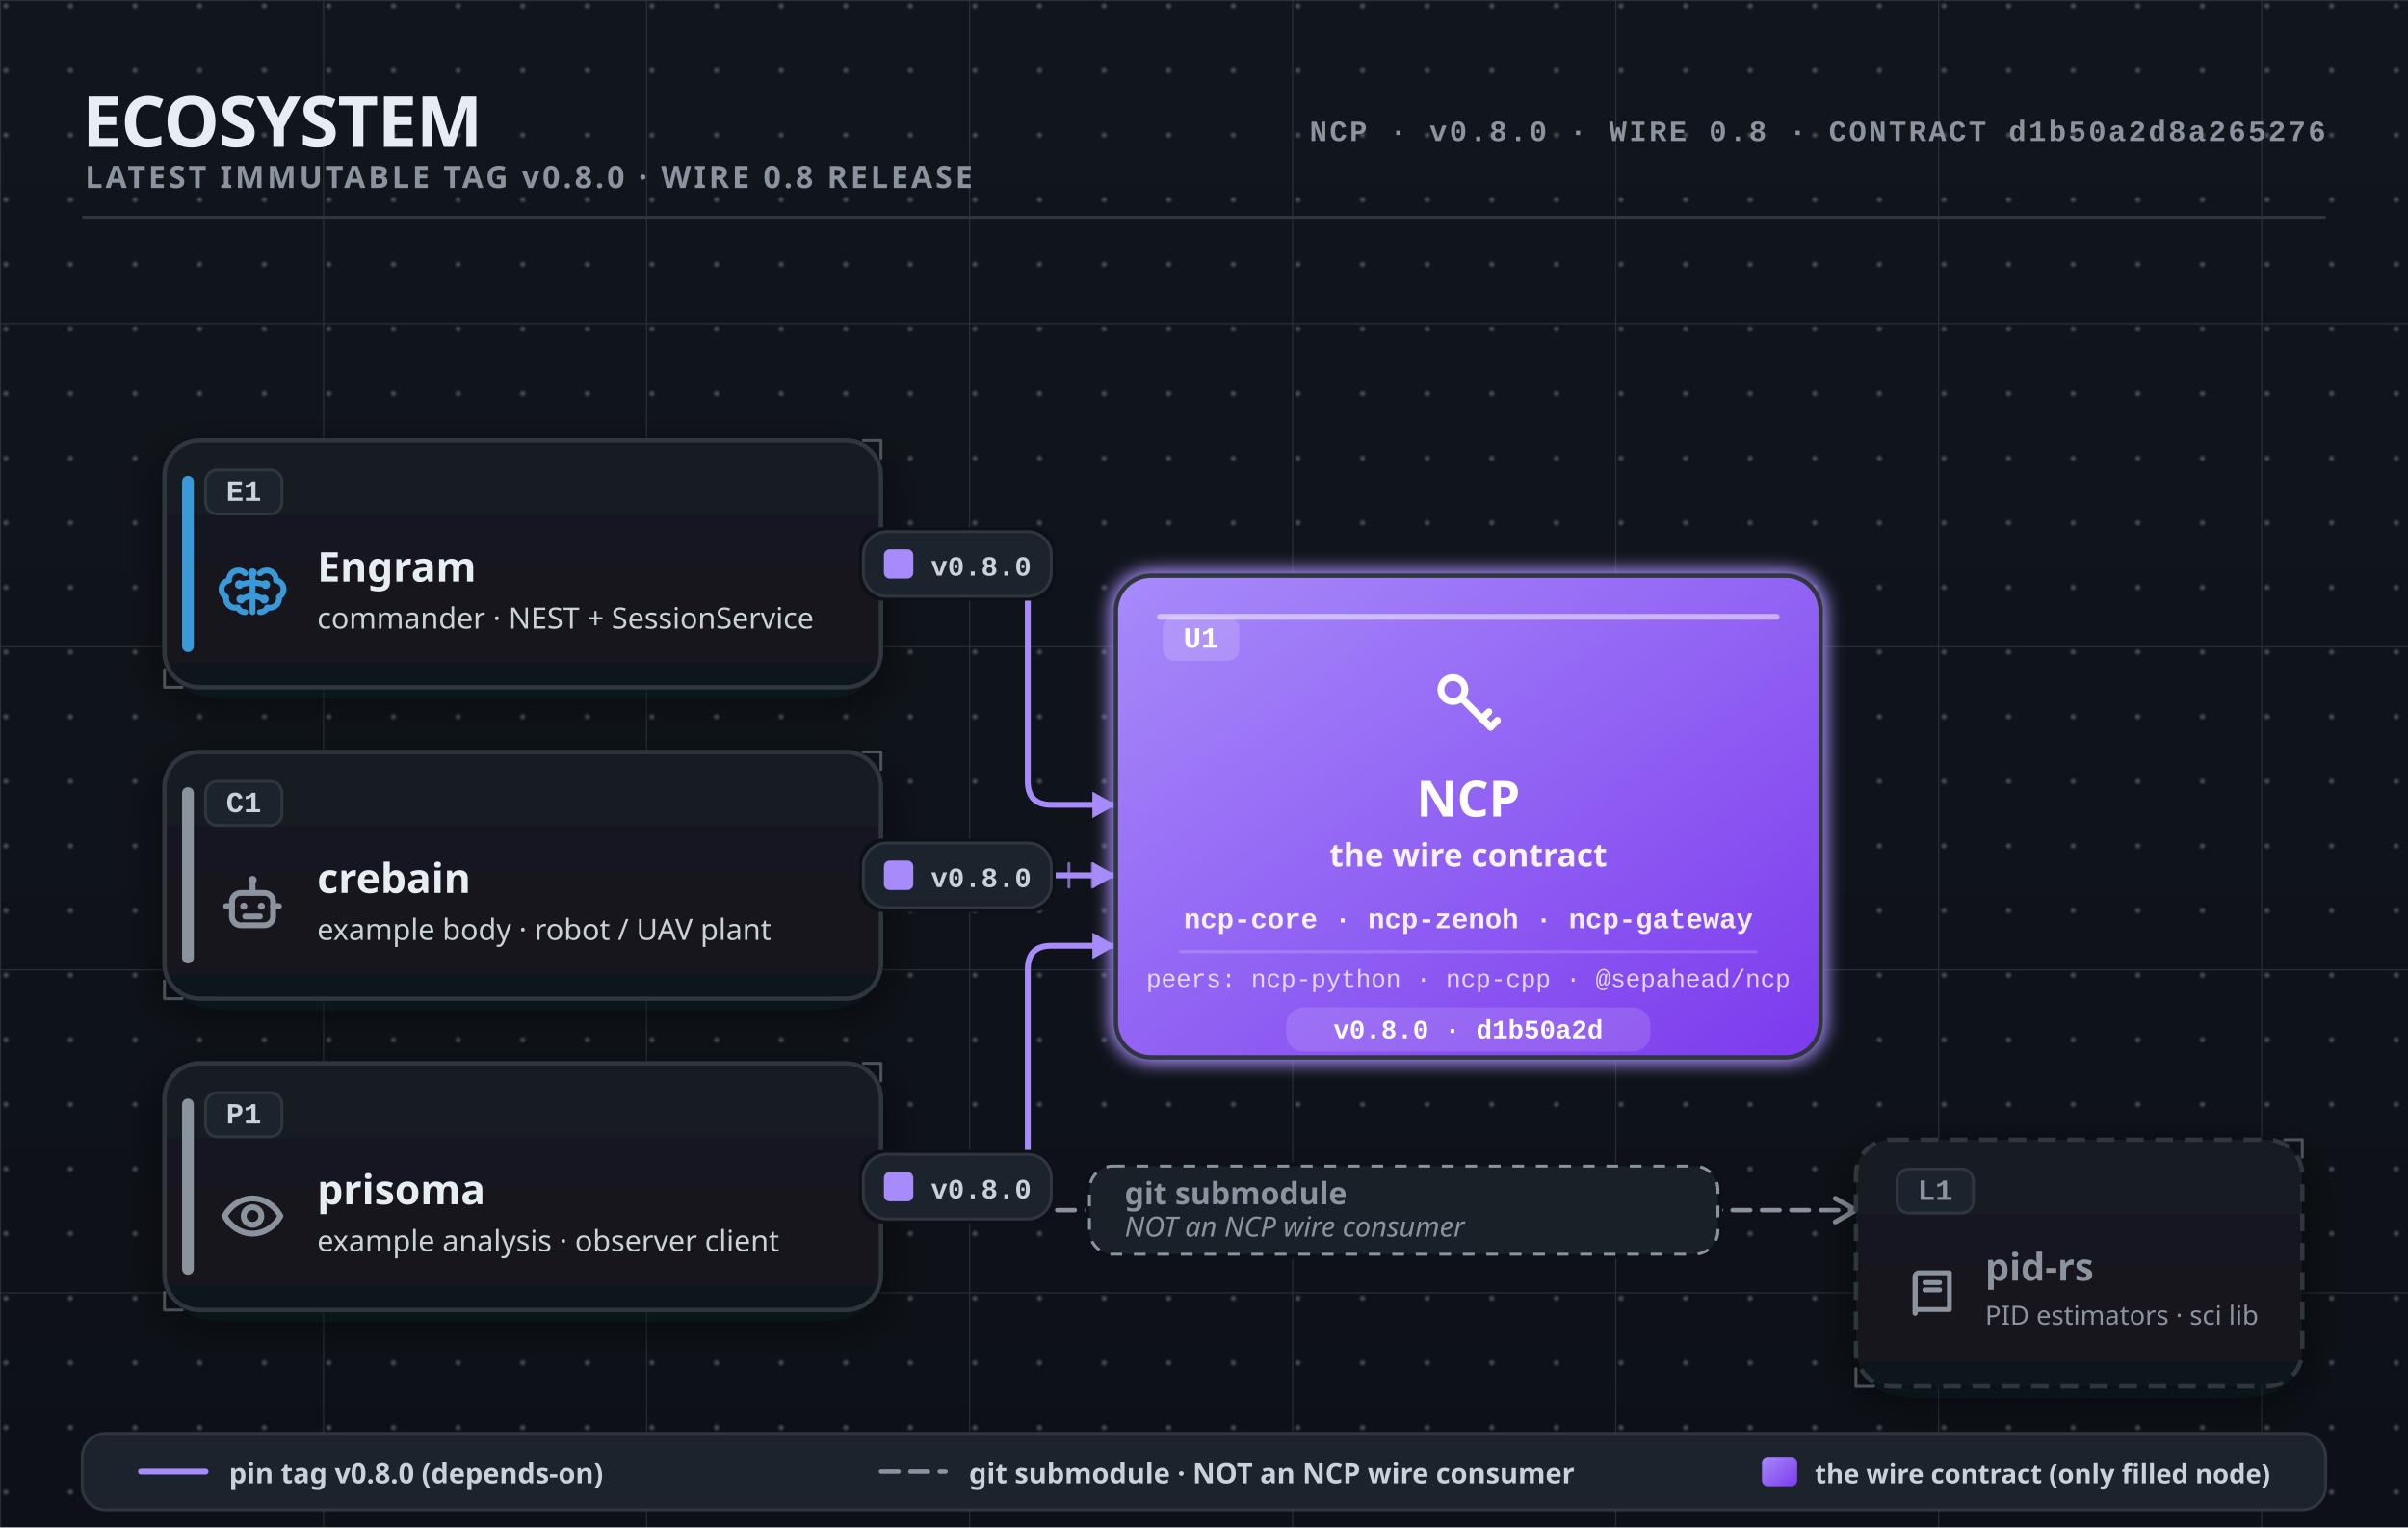
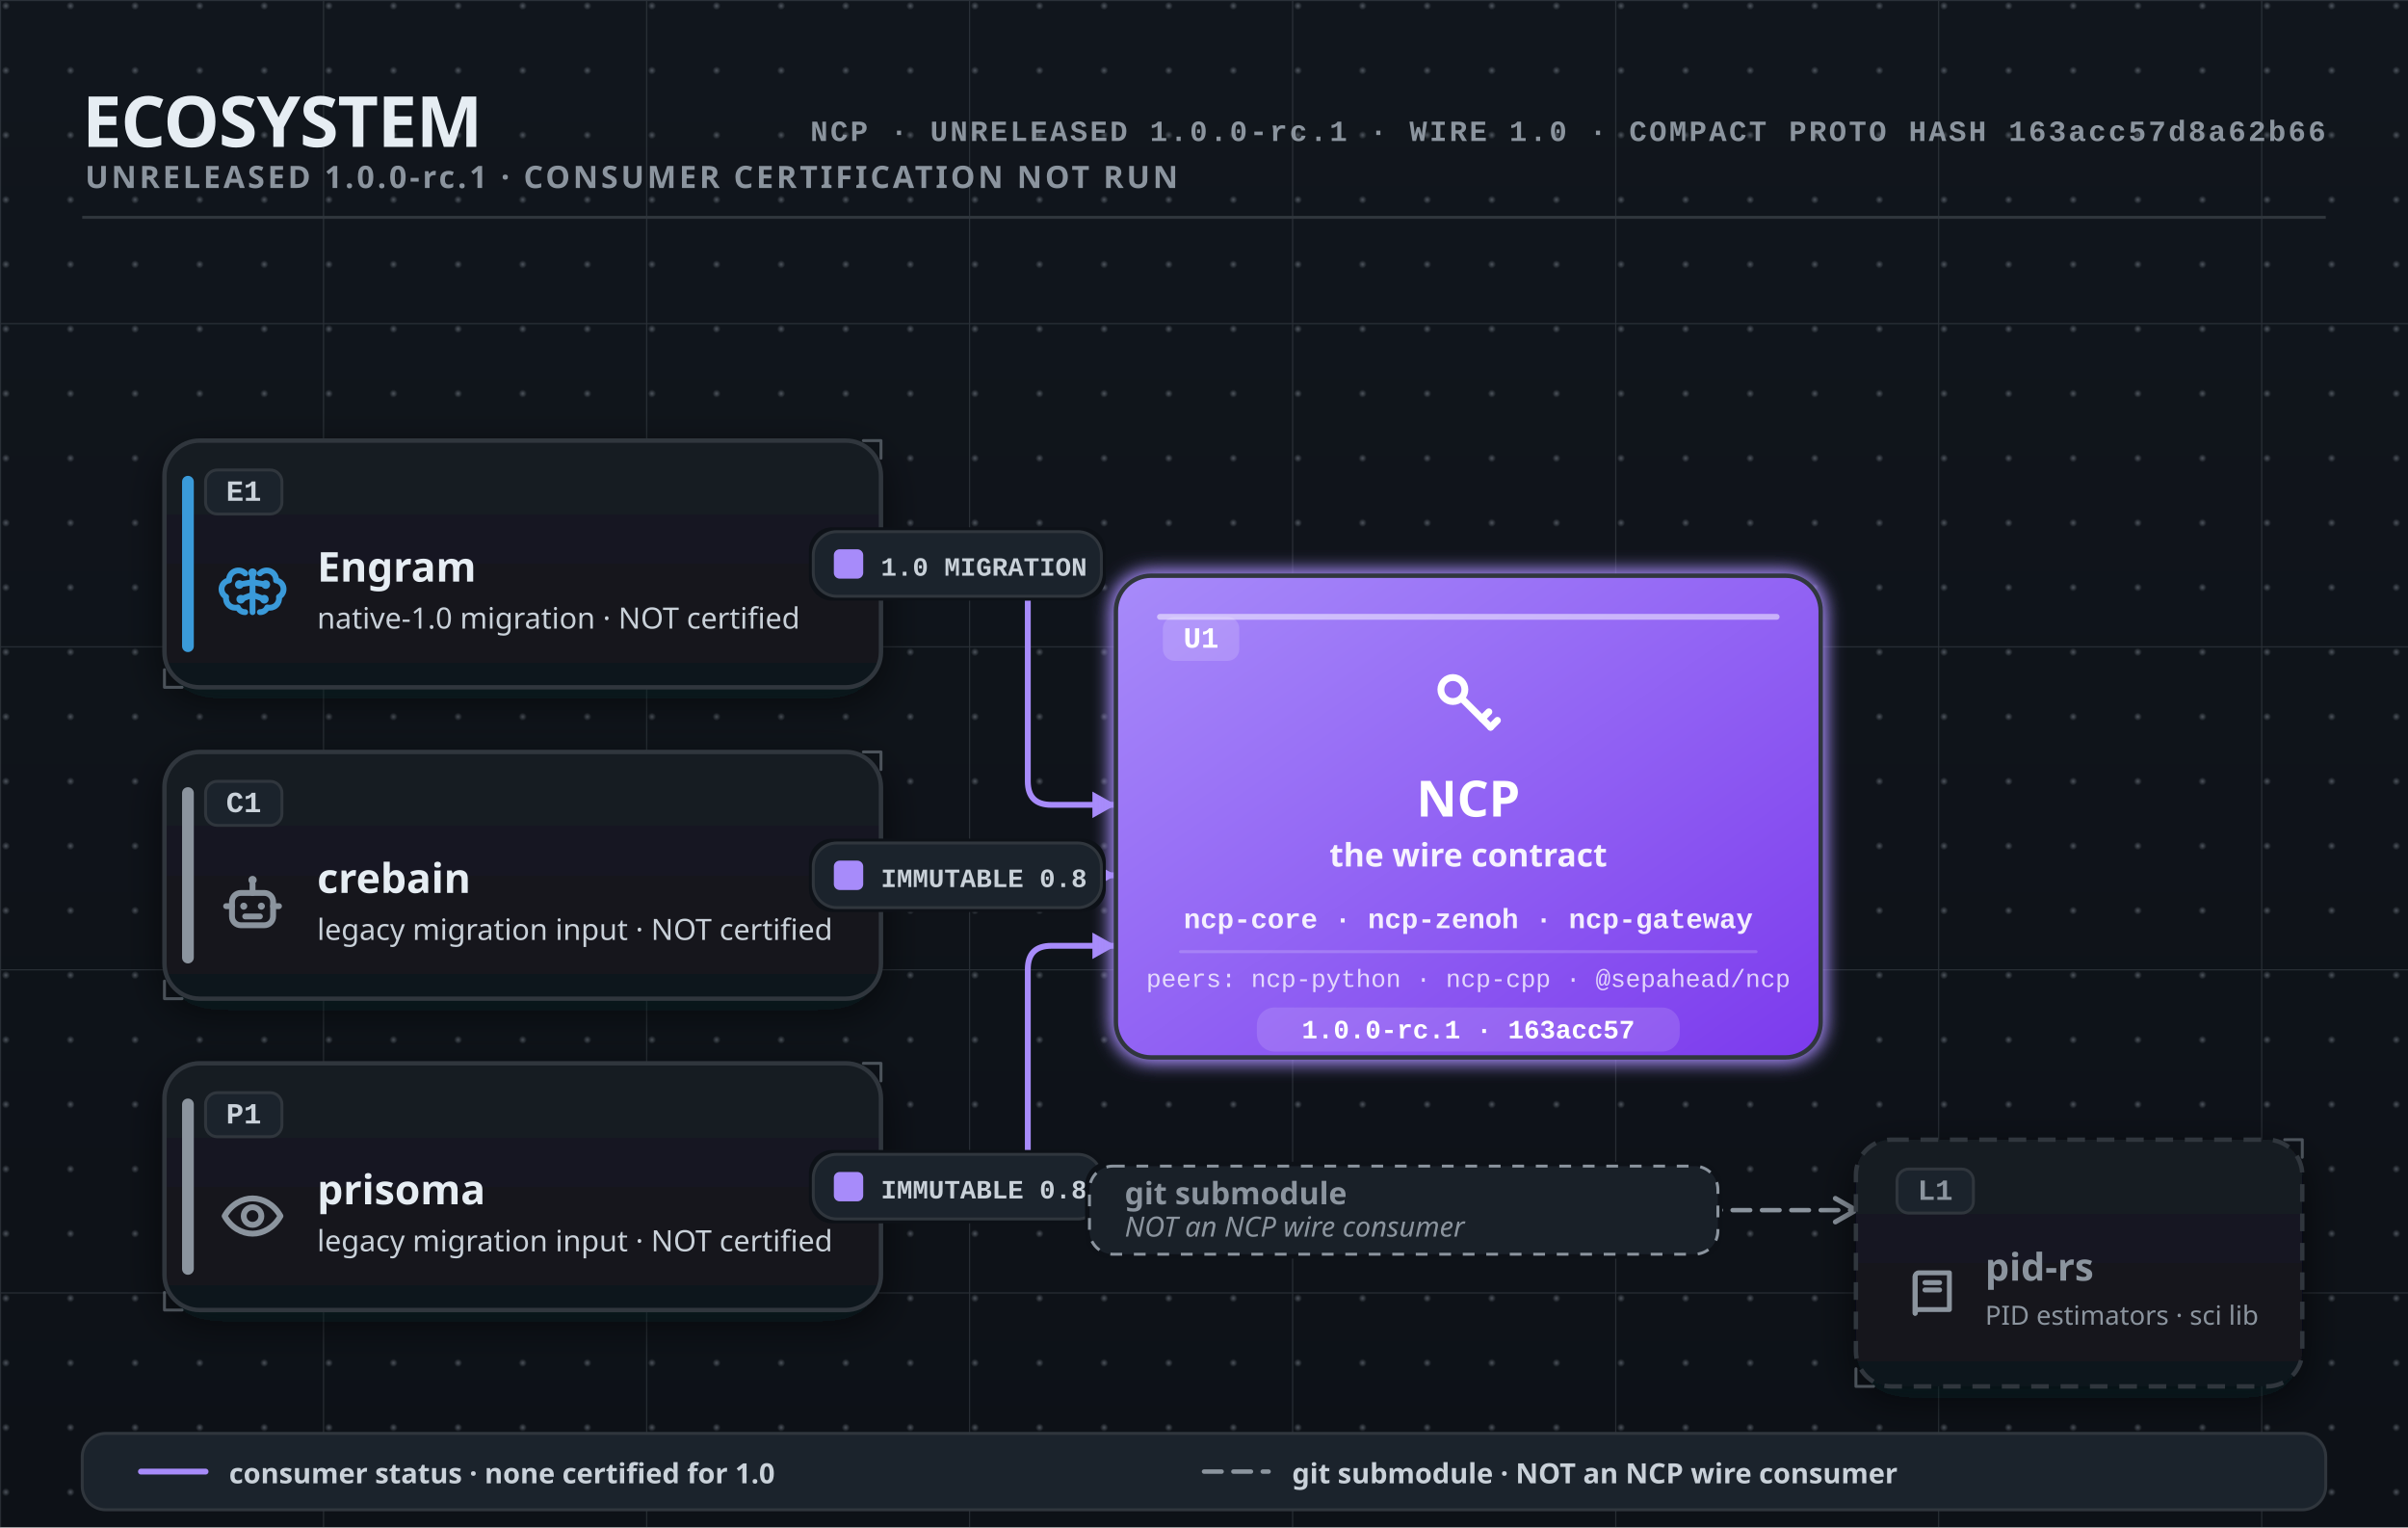
<svg xmlns="http://www.w3.org/2000/svg" width="820" height="520" viewBox="0 0 820 520" font-family="-apple-system, BlinkMacSystemFont, 'Segoe UI', 'Noto Sans', Helvetica, Arial, sans-serif" role="img">
  <defs>
    <linearGradient id="pageBg" x1="0" y1="0" x2="0" y2="1">
      <stop offset="0" stop-color="#11161d" />
      <stop offset="1" stop-color="#0d1117" />
    </linearGradient>
    <linearGradient id="surface" x1="0" y1="0" x2="0" y2="1">
      <stop offset="0" stop-color="#161b22" />
      <stop offset="1" stop-color="#11161d" />
    </linearGradient>
    <linearGradient id="busAction" x1="0" y1="0" x2="1" y2="0">
      <stop offset="0" stop-color="#e8783c" stop-opacity="0.85" />
      <stop offset="0.5" stop-color="#ff8a4c" stop-opacity="1" />
      <stop offset="1" stop-color="#e8783c" stop-opacity="0.85" />
    </linearGradient>
    <linearGradient id="contractHero" x1="0" y1="0" x2="1" y2="1">
      <stop offset="0" stop-color="#a78bfa" />
      <stop offset="1" stop-color="#7c3aed" />
    </linearGradient>
    <radialGradient id="gridDot" cx="0.5" cy="0.5" r="0.5">
      <stop offset="0" stop-color="#8b949e" stop-opacity="0.5" />
      <stop offset="1" stop-color="#8b949e" stop-opacity="0" />
    </radialGradient>
    <pattern id="grid" width="22" height="22" patternUnits="userSpaceOnUse">
      <circle cx="2" cy="2" r="1.4" fill="url(#gridDot)" />
    </pattern>
    <pattern id="gridMajor" width="110" height="110" patternUnits="userSpaceOnUse">
      <path d="M110 0H0V110" fill="none" stroke="#8b949e" stroke-width="0.75" stroke-opacity="0.22" />
    </pattern>
    <filter id="soft" x="-40%" y="-40%" width="180%" height="180%" color-interpolation-filters="sRGB">
      <feDropShadow dx="0" dy="4" stdDeviation="7" flood-color="#05070b" flood-opacity="0.6" />
    </filter>
    <filter id="halo" x="-60%" y="-60%" width="220%" height="220%" color-interpolation-filters="sRGB">
      <feGaussianBlur stdDeviation="3" />
    </filter>
    <filter id="glow" x="-90%" y="-90%" width="280%" height="280%" color-interpolation-filters="sRGB">
      <feGaussianBlur in="SourceGraphic" stdDeviation="3.4" result="b" />
      <feFlood flood-color="#ff8a4c" flood-opacity="0.9" />
      <feComposite in2="b" operator="in" result="g" />
      <feMerge>
        <feMergeNode in="g" />
        <feMergeNode in="g" />
        <feMergeNode in="SourceGraphic" />
      </feMerge>
    </filter>
    <marker id="arrowAction" markerUnits="userSpaceOnUse" markerWidth="12" markerHeight="12" refX="9" refY="5.5" orient="auto">
      <path d="M1,1 L9,5.5 L1,10 Z" fill="#e8783c" />
    </marker>
    <marker id="arrowControl" markerUnits="userSpaceOnUse" markerWidth="12" markerHeight="12" refX="9" refY="5.5" orient="auto">
      <path d="M1,1 L9,5.5 L1,10 Z" fill="#3a9ad9" />
    </marker>
    <marker id="replyControl" markerUnits="userSpaceOnUse" markerWidth="12" markerHeight="12" refX="9" refY="5.5" orient="auto">
      <path d="M2,1.5 L9,5.5 L2,9.5" fill="none" stroke="#3a9ad9" stroke-width="1.7" stroke-linecap="round" stroke-linejoin="round" />
    </marker>
    <marker id="arrowPercep" markerUnits="userSpaceOnUse" markerWidth="12" markerHeight="12" refX="9" refY="5.5" orient="auto">
      <path d="M1,1 L9,5.5 L1,10 Z" fill="#56b4e9" />
    </marker>
    <marker id="tapObserve" markerUnits="userSpaceOnUse" markerWidth="10" markerHeight="10" refX="5" refY="5" orient="auto">
      <circle cx="5" cy="5" r="3.2" fill="none" stroke="#8b949e" stroke-width="1.5" />
    </marker>
    <marker id="arrowContract" markerUnits="userSpaceOnUse" markerWidth="12" markerHeight="12" refX="9" refY="5.5" orient="auto">
      <path d="M1,1 L9,5.5 L1,10 Z" fill="#a78bfa" />
    </marker>
    <marker id="submoduleArrow" markerUnits="userSpaceOnUse" markerWidth="12" markerHeight="12" refX="9" refY="5.5" orient="auto">
      <path d="M2,1.5 L9,5.5 L2,9.5" fill="none" stroke="#8b949e" stroke-width="1.7" stroke-linecap="round" stroke-linejoin="round" />
    </marker>
    <marker id="arrowActive" markerUnits="userSpaceOnUse" markerWidth="12" markerHeight="12" refX="9" refY="5.5" orient="auto">
      <path d="M1,1 L9,5.5 L1,10 Z" fill="#33c295" />
    </marker>
    <marker id="arrowEstop" markerUnits="userSpaceOnUse" markerWidth="12" markerHeight="12" refX="9" refY="5.5" orient="auto">
      <path d="M1,1 L9,5.5 L1,10 Z" fill="#e8783c" stroke="#ffd9c2" stroke-width="0.6" />
    </marker>
    <marker id="arrowHold" markerUnits="userSpaceOnUse" markerWidth="12" markerHeight="12" refX="9" refY="5.5" orient="auto">
      <path d="M1,1 L9,5.5 L1,10 Z" fill="#f0b429" />
    </marker>
    <marker id="arrowMut" markerUnits="userSpaceOnUse" markerWidth="12" markerHeight="12" refX="9" refY="5.5" orient="auto">
      <path d="M1,1 L9,5.5 L1,10 Z" fill="#8b949e" />
    </marker>
    <marker id="arrowConfig" markerUnits="userSpaceOnUse" markerWidth="12" markerHeight="12" refX="9" refY="5.5" orient="auto">
      <path d="M1,1 L9,5.5 L1,10 Z" fill="#e08cbf" />
    </marker>
    <filter id="glowContract" x="-90%" y="-90%" width="280%" height="280%" color-interpolation-filters="sRGB">
      <feGaussianBlur in="SourceGraphic" stdDeviation="3.4" result="b" />
      <feFlood flood-color="#a78bfa" flood-opacity="0.9" />
      <feComposite in2="b" operator="in" result="g" />
      <feMerge>
        <feMergeNode in="g" />
        <feMergeNode in="g" />
        <feMergeNode in="SourceGraphic" />
      </feMerge>
    </filter>
    <filter id="glowActive" x="-90%" y="-90%" width="280%" height="280%" color-interpolation-filters="sRGB">
      <feGaussianBlur in="SourceGraphic" stdDeviation="3.4" result="b" />
      <feFlood flood-color="#33c295" flood-opacity="0.9" />
      <feComposite in2="b" operator="in" result="g" />
      <feMerge>
        <feMergeNode in="g" />
        <feMergeNode in="g" />
        <feMergeNode in="SourceGraphic" />
      </feMerge>
    </filter>
  </defs>
  <rect x="0" y="0" width="820" height="520" rx="0" fill="url(#pageBg)" />
  <rect x="0" y="0" width="820" height="520" rx="0" fill="url(#gridMajor)" />
  <rect x="0" y="0" width="820" height="520" rx="0" fill="url(#grid)" />
  <text x="28" y="50" font-family="-apple-system, BlinkMacSystemFont, 'Segoe UI', 'Noto Sans', Helvetica, Arial, sans-serif" font-size="24" font-weight="800" font-style="normal" fill="#e6edf3" text-anchor="start" letter-spacing="-0.3" text-rendering="geometricPrecision">ECOSYSTEM</text>
-   <text x="29" y="64" font-family="-apple-system, BlinkMacSystemFont, 'Segoe UI', 'Noto Sans', Helvetica, Arial, sans-serif" font-size="10.5" font-weight="600" font-style="normal" fill="#8b949e" text-anchor="start" letter-spacing="1.0" text-rendering="geometricPrecision">LATEST IMMUTABLE TAG v0.8.0  ·  WIRE 0.8 RELEASE</text>
+   <text x="29" y="64" font-family="-apple-system, BlinkMacSystemFont, 'Segoe UI', 'Noto Sans', Helvetica, Arial, sans-serif" font-size="10.5" font-weight="600" font-style="normal" fill="#8b949e" text-anchor="start" letter-spacing="1.0" text-rendering="geometricPrecision">UNRELEASED 1.0.0-rc.1  ·  CONSUMER CERTIFICATION NOT RUN</text>
  <line x1="28" y1="74" x2="792" y2="74" stroke="#30363d" stroke-width="1" stroke-linecap="butt" />
-   <text x="792" y="48" font-family="ui-monospace, SFMono-Regular, 'SF Mono', Menlo, Consolas, 'Liberation Mono', monospace" font-size="10" font-weight="600" font-style="normal" fill="#8b949e" text-anchor="end" letter-spacing="0.8" text-rendering="geometricPrecision">NCP · v0.8.0 · WIRE 0.8 · CONTRACT d1b50a2d8a265276</text>
+   <text x="792" y="48" font-family="ui-monospace, SFMono-Regular, 'SF Mono', Menlo, Consolas, 'Liberation Mono', monospace" font-size="10" font-weight="600" font-style="normal" fill="#8b949e" text-anchor="end" letter-spacing="0.8" text-rendering="geometricPrecision">NCP · UNRELEASED 1.0.0-rc.1 · WIRE 1.0 · COMPACT PROTO HASH 163acc57d8a62b66</text>
  <path d="M300,192 L342,192 Q350,192 350,200 L350,266 Q350,274 358,274 L380,274" fill="none" stroke="#a78bfa" stroke-width="2" stroke-linecap="round" stroke-linejoin="round" marker-end="url(#arrowContract)" />
  <path d="M300,298 L380,298" fill="none" stroke="#a78bfa" stroke-width="2" stroke-linecap="round" stroke-linejoin="round" marker-end="url(#arrowContract)" />
  <path d="M300,404 L342,404 Q350,404 350,396 L350,330 Q350,322 358,322 L380,322" fill="none" stroke="#a78bfa" stroke-width="2" stroke-linecap="round" stroke-linejoin="round" marker-end="url(#arrowContract)" />
  <line x1="364" y1="294" x2="364" y2="302" stroke="#a78bfa" stroke-width="1" stroke-linecap="round" stroke-opacity="0.7" />
  <line x1="372" y1="294" x2="372" y2="302" stroke="#a78bfa" stroke-width="1" stroke-linecap="round" stroke-opacity="0.7" />
  <path d="M300,412 L632,412" fill="none" stroke="#8b949e" stroke-width="1.5" stroke-linecap="round" stroke-linejoin="round" stroke-dasharray="6 4" marker-end="url(#submoduleArrow)" />
  <rect x="56" y="150" width="244" height="84" rx="12" fill="url(#surface)" filter="url(#soft)" />
  <rect x="56" y="150" width="244" height="84" rx="12" fill="none" stroke="#30363d" stroke-width="1.5" />
  <rect x="62" y="162" width="4" height="60" rx="2" fill="#3a9ad9" />
  <path d="M294,150 L300,150 L300,156" fill="none" stroke="#8b949e" stroke-width="1" stroke-linecap="round" stroke-linejoin="round" stroke-opacity="0.5" />
  <path d="M56,228 L56,234 L62,234" fill="none" stroke="#8b949e" stroke-width="1" stroke-linecap="round" stroke-linejoin="round" stroke-opacity="0.5" />
  <rect x="70" y="160" width="26" height="15" rx="4" fill="#1b232c" stroke="#30363d" stroke-width="1" />
  <text x="83" y="170.5" font-family="ui-monospace, SFMono-Regular, 'SF Mono', Menlo, Consolas, 'Liberation Mono', monospace" font-size="10" font-weight="700" font-style="normal" fill="#c9d1d9" text-anchor="middle" text-rendering="geometricPrecision">E1</text>
  <g transform="translate(74,190) scale(1)" fill="none" stroke="#3a9ad9" stroke-width="2" stroke-linecap="round" stroke-linejoin="round">
    <path d="M9.5 5.2A3.2 3.2 0 0 0 4 7.6a3 3 0 0 0-1 5.6a3.2 3.2 0 0 0 4 3.6a2.6 2.6 0 0 0 2.5 1.6" />
    <path d="M14.5 5.2A3.2 3.2 0 0 1 20 7.6a3 3 0 0 1 1 5.6a3.2 3.2 0 0 1-4 3.6a2.6 2.6 0 0 1-2.5 1.6" />
    <path d="M12 5v13.4" />
    <circle cx="12" cy="5" r="0.5" fill="#3a9ad9" stroke="#3a9ad9" />
    <circle cx="7.5" cy="9" r="0.5" fill="#3a9ad9" stroke="#3a9ad9" />
    <circle cx="16.5" cy="9" r="0.5" fill="#3a9ad9" stroke="#3a9ad9" />
    <circle cx="8" cy="14" r="0.5" fill="#3a9ad9" stroke="#3a9ad9" />
    <circle cx="16" cy="14" r="0.5" fill="#3a9ad9" stroke="#3a9ad9" />
    <path d="M12 8.2 7.5 9M12 8.2 16.5 9M12 12.5 8 14M12 12.5 16 14" />
  </g>
  <text x="108" y="198" font-family="-apple-system, BlinkMacSystemFont, 'Segoe UI', 'Noto Sans', Helvetica, Arial, sans-serif" font-size="14" font-weight="700" font-style="normal" fill="#e6edf3" text-anchor="start" text-rendering="geometricPrecision">Engram</text>
-   <text x="108" y="214" font-family="-apple-system, BlinkMacSystemFont, 'Segoe UI', 'Noto Sans', Helvetica, Arial, sans-serif" font-size="10" font-weight="500" font-style="normal" fill="#c9d1d9" text-anchor="start" text-rendering="geometricPrecision">commander · NEST + SessionService</text>
+   <text x="108" y="214" font-family="-apple-system, BlinkMacSystemFont, 'Segoe UI', 'Noto Sans', Helvetica, Arial, sans-serif" font-size="10" font-weight="500" font-style="normal" fill="#c9d1d9" text-anchor="start" text-rendering="geometricPrecision">native-1.0 migration · NOT certified</text>
  <rect x="56" y="256" width="244" height="84" rx="12" fill="url(#surface)" filter="url(#soft)" />
  <rect x="56" y="256" width="244" height="84" rx="12" fill="none" stroke="#30363d" stroke-width="1.5" />
  <rect x="62" y="268" width="4" height="60" rx="2" fill="#8b949e" />
  <path d="M294,256 L300,256 L300,262" fill="none" stroke="#8b949e" stroke-width="1" stroke-linecap="round" stroke-linejoin="round" stroke-opacity="0.5" />
  <path d="M56,334 L56,340 L62,340" fill="none" stroke="#8b949e" stroke-width="1" stroke-linecap="round" stroke-linejoin="round" stroke-opacity="0.5" />
  <rect x="70" y="266" width="26" height="15" rx="4" fill="#1b232c" stroke="#30363d" stroke-width="1" />
  <text x="83" y="276.5" font-family="ui-monospace, SFMono-Regular, 'SF Mono', Menlo, Consolas, 'Liberation Mono', monospace" font-size="10" font-weight="700" font-style="normal" fill="#c9d1d9" text-anchor="middle" text-rendering="geometricPrecision">C1</text>
  <g transform="translate(74,296) scale(1)" fill="none" stroke="#8b949e" stroke-width="2" stroke-linecap="round" stroke-linejoin="round">
    <rect x="5" y="8" width="14" height="11" rx="3" />
    <path d="M12 8V5" />
    <circle cx="12" cy="3.6" r="1.4" fill="#8b949e" stroke="none" />
    <circle cx="9" cy="12.5" r="1.2" fill="#8b949e" stroke="none" />
    <circle cx="15" cy="12.5" r="1.2" fill="#8b949e" stroke="none" />
    <path d="M9.5 16h5" />
    <path d="M5 12.5H3M19 12.5h2" />
  </g>
  <text x="108" y="304" font-family="-apple-system, BlinkMacSystemFont, 'Segoe UI', 'Noto Sans', Helvetica, Arial, sans-serif" font-size="14" font-weight="700" font-style="normal" fill="#e6edf3" text-anchor="start" text-rendering="geometricPrecision">crebain</text>
-   <text x="108" y="320" font-family="-apple-system, BlinkMacSystemFont, 'Segoe UI', 'Noto Sans', Helvetica, Arial, sans-serif" font-size="10" font-weight="500" font-style="normal" fill="#c9d1d9" text-anchor="start" text-rendering="geometricPrecision">example body · robot / UAV plant</text>
+   <text x="108" y="320" font-family="-apple-system, BlinkMacSystemFont, 'Segoe UI', 'Noto Sans', Helvetica, Arial, sans-serif" font-size="10" font-weight="500" font-style="normal" fill="#c9d1d9" text-anchor="start" text-rendering="geometricPrecision">legacy migration input · NOT certified</text>
  <rect x="56" y="362" width="244" height="84" rx="12" fill="url(#surface)" filter="url(#soft)" />
  <rect x="56" y="362" width="244" height="84" rx="12" fill="none" stroke="#30363d" stroke-width="1.5" />
  <rect x="62" y="374" width="4" height="60" rx="2" fill="#8b949e" />
  <path d="M294,362 L300,362 L300,368" fill="none" stroke="#8b949e" stroke-width="1" stroke-linecap="round" stroke-linejoin="round" stroke-opacity="0.5" />
  <path d="M56,440 L56,446 L62,446" fill="none" stroke="#8b949e" stroke-width="1" stroke-linecap="round" stroke-linejoin="round" stroke-opacity="0.5" />
  <rect x="70" y="372" width="26" height="15" rx="4" fill="#1b232c" stroke="#30363d" stroke-width="1" />
  <text x="83" y="382.5" font-family="ui-monospace, SFMono-Regular, 'SF Mono', Menlo, Consolas, 'Liberation Mono', monospace" font-size="10" font-weight="700" font-style="normal" fill="#c9d1d9" text-anchor="middle" text-rendering="geometricPrecision">P1</text>
  <g transform="translate(74,402) scale(1)" fill="none" stroke="#8b949e" stroke-width="2" stroke-linecap="round" stroke-linejoin="round">
    <path d="M2.5 12c2.2-4 6-6 9.5-6s7.3 2 9.5 6c-2.2 4-6 6-9.5 6s-7.3-2-9.5-6Z" />
    <circle cx="12" cy="12" r="3" />
  </g>
  <text x="108" y="410" font-family="-apple-system, BlinkMacSystemFont, 'Segoe UI', 'Noto Sans', Helvetica, Arial, sans-serif" font-size="14" font-weight="700" font-style="normal" fill="#e6edf3" text-anchor="start" text-rendering="geometricPrecision">prisoma</text>
-   <text x="108" y="426" font-family="-apple-system, BlinkMacSystemFont, 'Segoe UI', 'Noto Sans', Helvetica, Arial, sans-serif" font-size="10" font-weight="500" font-style="normal" fill="#c9d1d9" text-anchor="start" text-rendering="geometricPrecision">example analysis · observer client</text>
+   <text x="108" y="426" font-family="-apple-system, BlinkMacSystemFont, 'Segoe UI', 'Noto Sans', Helvetica, Arial, sans-serif" font-size="10" font-weight="500" font-style="normal" fill="#c9d1d9" text-anchor="start" text-rendering="geometricPrecision">legacy migration input · NOT certified</text>
  <rect x="380" y="196" width="240" height="164" rx="12" fill="url(#contractHero)" stroke="#30363d" stroke-width="1.5" filter="url(#glowContract)" />
  <rect x="394" y="209" width="212" height="2" rx="1" fill="#ffffff" fill-opacity="0.5" />
  <rect x="396" y="210" width="26" height="15" rx="4" fill="#ffffff" fill-opacity="0.16" />
  <text x="409" y="220.5" font-family="ui-monospace, SFMono-Regular, 'SF Mono', Menlo, Consolas, 'Liberation Mono', monospace" font-size="10" font-weight="700" font-style="normal" fill="#ffffff" text-anchor="middle" text-rendering="geometricPrecision">U1</text>
  <g transform="translate(486.0,226) scale(1.1667)" fill="none" stroke="#ffffff" stroke-width="2" stroke-linecap="round" stroke-linejoin="round">
    <circle cx="7.5" cy="7.5" r="3.5" />
    <path d="M10 10l8.5 8.5" />
    <path d="M16 16l2-2M18.5 18.5l2-2" />
  </g>
  <text x="500.0" y="278" font-family="-apple-system, BlinkMacSystemFont, 'Segoe UI', 'Noto Sans', Helvetica, Arial, sans-serif" font-size="17" font-weight="800" font-style="normal" fill="#ffffff" text-anchor="middle" text-rendering="geometricPrecision">NCP</text>
  <text x="500.0" y="295" font-family="-apple-system, BlinkMacSystemFont, 'Segoe UI', 'Noto Sans', Helvetica, Arial, sans-serif" font-size="11" font-weight="600" font-style="normal" fill="#ffffff" fill-opacity="0.92" text-anchor="middle" text-rendering="geometricPrecision">the wire contract</text>
  <text x="500.0" y="316" font-family="ui-monospace, SFMono-Regular, 'SF Mono', Menlo, Consolas, 'Liberation Mono', monospace" font-size="9.5" font-weight="600" font-style="normal" fill="#ffffff" fill-opacity="0.9" text-anchor="middle" text-rendering="geometricPrecision">ncp-core · ncp-zenoh · ncp-gateway</text>
  <line x1="402" y1="324" x2="598" y2="324" stroke="#ffffff" stroke-width="1" stroke-linecap="round" stroke-opacity="0.18" />
  <text x="500.0" y="336" font-family="ui-monospace, SFMono-Regular, 'SF Mono', Menlo, Consolas, 'Liberation Mono', monospace" font-size="8.5" font-weight="500" font-style="normal" fill="#ffffff" fill-opacity="0.76" text-anchor="middle" text-rendering="geometricPrecision">peers: ncp-python · ncp-cpp · @sepahead/ncp</text>
-   <rect x="438.0" y="343" width="124" height="15" rx="6" fill="#ffffff" fill-opacity="0.13" />
-   <text x="500.0" y="353.5" font-family="ui-monospace, SFMono-Regular, 'SF Mono', Menlo, Consolas, 'Liberation Mono', monospace" font-size="9" font-weight="700" font-style="normal" fill="#ffffff" text-anchor="middle" text-rendering="geometricPrecision">v0.8.0 · d1b50a2d</text>
+   <rect x="428.0" y="343" width="144" height="15" rx="6" fill="#ffffff" fill-opacity="0.13" />
+   <text x="500.0" y="353.5" font-family="ui-monospace, SFMono-Regular, 'SF Mono', Menlo, Consolas, 'Liberation Mono', monospace" font-size="9" font-weight="700" font-style="normal" fill="#ffffff" text-anchor="middle" text-rendering="geometricPrecision">1.0.0-rc.1 · 163acc57</text>
  <rect x="632" y="388" width="152" height="84" rx="12" fill="url(#surface)" filter="url(#soft)" />
  <rect x="632" y="388" width="152" height="84" rx="12" fill="none" stroke="#30363d" stroke-width="1.5" stroke-dasharray="6 4" />
  <path d="M778,388 L784,388 L784,394" fill="none" stroke="#8b949e" stroke-width="1" stroke-linecap="round" stroke-linejoin="round" stroke-opacity="0.5" />
  <path d="M632,466 L632,472 L638,472" fill="none" stroke="#8b949e" stroke-width="1" stroke-linecap="round" stroke-linejoin="round" stroke-opacity="0.5" />
  <rect x="646" y="398" width="26" height="15" rx="4" fill="#1b232c" stroke="#30363d" stroke-width="1" />
  <text x="659" y="408.5" font-family="ui-monospace, SFMono-Regular, 'SF Mono', Menlo, Consolas, 'Liberation Mono', monospace" font-size="10" font-weight="700" font-style="normal" fill="#8b949e" text-anchor="middle" text-rendering="geometricPrecision">L1</text>
  <g transform="translate(648,430) scale(0.8333)" fill="none" stroke="#8b949e" stroke-width="2" stroke-linecap="round" stroke-linejoin="round">
    <path d="M5 5.5A1.5 1.5 0 0 1 6.5 4H19v15H6.5A1.5 1.5 0 0 0 5 20.5Z" />
    <path d="M5 5.5v15" />
    <path d="M9 8h6M9 11h6" />
  </g>
  <text x="676" y="436" font-family="-apple-system, BlinkMacSystemFont, 'Segoe UI', 'Noto Sans', Helvetica, Arial, sans-serif" font-size="13" font-weight="700" font-style="normal" fill="#8b949e" text-anchor="start" text-rendering="geometricPrecision">pid-rs</text>
  <text x="676" y="451" font-family="-apple-system, BlinkMacSystemFont, 'Segoe UI', 'Noto Sans', Helvetica, Arial, sans-serif" font-size="9" font-weight="500" font-style="normal" fill="#8b949e" text-anchor="start" text-rendering="geometricPrecision">PID estimators · sci lib</text>
-   <rect x="292.5" y="179.5" width="67" height="25" rx="8" fill="#0d1117" />
-   <rect x="294.0" y="181.0" width="64" height="22" rx="8" fill="#1b232c" stroke="#30363d" stroke-width="1" />
-   <rect x="301.0" y="187.0" width="10" height="10" rx="2" fill="#a78bfa" />
-   <text x="317.0" y="196.0" font-family="ui-monospace, SFMono-Regular, 'SF Mono', Menlo, Consolas, 'Liberation Mono', monospace" font-size="9.5" font-weight="700" font-style="normal" fill="#c9d1d9" text-anchor="start" text-rendering="geometricPrecision">v0.8.0</text>
-   <rect x="292.5" y="285.5" width="67" height="25" rx="8" fill="#0d1117" />
-   <rect x="294.0" y="287.0" width="64" height="22" rx="8" fill="#1b232c" stroke="#30363d" stroke-width="1" />
-   <rect x="301.0" y="293.0" width="10" height="10" rx="2" fill="#a78bfa" />
-   <text x="317.0" y="302.0" font-family="ui-monospace, SFMono-Regular, 'SF Mono', Menlo, Consolas, 'Liberation Mono', monospace" font-size="9.5" font-weight="700" font-style="normal" fill="#c9d1d9" text-anchor="start" text-rendering="geometricPrecision">v0.8.0</text>
-   <rect x="292.5" y="391.5" width="67" height="25" rx="8" fill="#0d1117" />
-   <rect x="294.0" y="393.0" width="64" height="22" rx="8" fill="#1b232c" stroke="#30363d" stroke-width="1" />
-   <rect x="301.0" y="399.0" width="10" height="10" rx="2" fill="#a78bfa" />
-   <text x="317.0" y="408.0" font-family="ui-monospace, SFMono-Regular, 'SF Mono', Menlo, Consolas, 'Liberation Mono', monospace" font-size="9.5" font-weight="700" font-style="normal" fill="#c9d1d9" text-anchor="start" text-rendering="geometricPrecision">v0.8.0</text>
+   <rect x="275.45" y="179.5" width="101.1" height="25" rx="8" fill="#0d1117" />
+   <rect x="276.95" y="181.0" width="98.1" height="22" rx="8" fill="#1b232c" stroke="#30363d" stroke-width="1" />
+   <rect x="283.95" y="187.0" width="10" height="10" rx="2" fill="#a78bfa" />
+   <text x="299.95" y="196.0" font-family="ui-monospace, SFMono-Regular, 'SF Mono', Menlo, Consolas, 'Liberation Mono', monospace" font-size="9" font-weight="700" font-style="normal" fill="#c9d1d9" text-anchor="start" text-rendering="geometricPrecision">1.0 MIGRATION</text>
+   <rect x="275.45" y="285.5" width="101.1" height="25" rx="8" fill="#0d1117" />
+   <rect x="276.95" y="287.0" width="98.1" height="22" rx="8" fill="#1b232c" stroke="#30363d" stroke-width="1" />
+   <rect x="283.95" y="293.0" width="10" height="10" rx="2" fill="#a78bfa" />
+   <text x="299.95" y="302.0" font-family="ui-monospace, SFMono-Regular, 'SF Mono', Menlo, Consolas, 'Liberation Mono', monospace" font-size="9" font-weight="700" font-style="normal" fill="#c9d1d9" text-anchor="start" text-rendering="geometricPrecision">IMMUTABLE 0.8</text>
+   <rect x="275.45" y="391.5" width="101.1" height="25" rx="8" fill="#0d1117" />
+   <rect x="276.95" y="393.0" width="98.1" height="22" rx="8" fill="#1b232c" stroke="#30363d" stroke-width="1" />
+   <rect x="283.95" y="399.0" width="10" height="10" rx="2" fill="#a78bfa" />
+   <text x="299.95" y="408.0" font-family="ui-monospace, SFMono-Regular, 'SF Mono', Menlo, Consolas, 'Liberation Mono', monospace" font-size="9" font-weight="700" font-style="normal" fill="#c9d1d9" text-anchor="start" text-rendering="geometricPrecision">IMMUTABLE 0.8</text>
  <rect x="369.5" y="395.5" width="217" height="33" rx="8" fill="#0d1117" />
  <rect x="371.0" y="397.0" width="214" height="30" rx="8" fill="#1b232c" stroke="#8b949e" stroke-width="1" stroke-dasharray="4 4" fill-opacity="0.85" />
  <text x="383.0" y="410.0" font-family="-apple-system, BlinkMacSystemFont, 'Segoe UI', 'Noto Sans', Helvetica, Arial, sans-serif" font-size="10.5" font-weight="700" font-style="normal" fill="#8b949e" text-anchor="start" text-rendering="geometricPrecision">git submodule</text>
  <text x="383.0" y="421.0" font-family="-apple-system, BlinkMacSystemFont, 'Segoe UI', 'Noto Sans', Helvetica, Arial, sans-serif" font-size="9.5" font-weight="500" font-style="italic" fill="#8b949e" text-anchor="start" text-rendering="geometricPrecision">NOT an NCP wire consumer</text>
  <rect x="28" y="488" width="764" height="26" rx="8" fill="#1b232c" stroke="#30363d" stroke-width="1" />
  <line x1="48" y1="501" x2="70" y2="501" stroke="#a78bfa" stroke-width="2" stroke-linecap="round" />
-   <text x="78" y="505" font-family="-apple-system, BlinkMacSystemFont, 'Segoe UI', 'Noto Sans', Helvetica, Arial, sans-serif" font-size="9.5" font-weight="600" font-style="normal" fill="#c9d1d9" text-anchor="start" text-rendering="geometricPrecision">pin tag v0.8.0 (depends-on)</text>
-   <line x1="300" y1="501" x2="322" y2="501" stroke="#8b949e" stroke-width="1.5" stroke-linecap="round" stroke-dasharray="6 4" />
-   <text x="330" y="505" font-family="-apple-system, BlinkMacSystemFont, 'Segoe UI', 'Noto Sans', Helvetica, Arial, sans-serif" font-size="9.5" font-weight="600" font-style="normal" fill="#c9d1d9" text-anchor="start" text-rendering="geometricPrecision">git submodule · NOT an NCP wire consumer</text>
-   <rect x="600" y="496" width="12" height="10" rx="2" fill="url(#contractHero)" />
-   <text x="618" y="505" font-family="-apple-system, BlinkMacSystemFont, 'Segoe UI', 'Noto Sans', Helvetica, Arial, sans-serif" font-size="9" font-weight="600" font-style="normal" fill="#c9d1d9" text-anchor="start" text-rendering="geometricPrecision">the wire contract (only filled node)</text>
+   <text x="78" y="505" font-family="-apple-system, BlinkMacSystemFont, 'Segoe UI', 'Noto Sans', Helvetica, Arial, sans-serif" font-size="9.5" font-weight="600" font-style="normal" fill="#c9d1d9" text-anchor="start" text-rendering="geometricPrecision">consumer status · none certified for 1.0</text>
+   <line x1="410" y1="501" x2="432" y2="501" stroke="#8b949e" stroke-width="1.5" stroke-linecap="round" stroke-dasharray="6 4" />
+   <text x="440" y="505" font-family="-apple-system, BlinkMacSystemFont, 'Segoe UI', 'Noto Sans', Helvetica, Arial, sans-serif" font-size="9.5" font-weight="600" font-style="normal" fill="#c9d1d9" text-anchor="start" text-rendering="geometricPrecision">git submodule · NOT an NCP wire consumer</text>
</svg>
